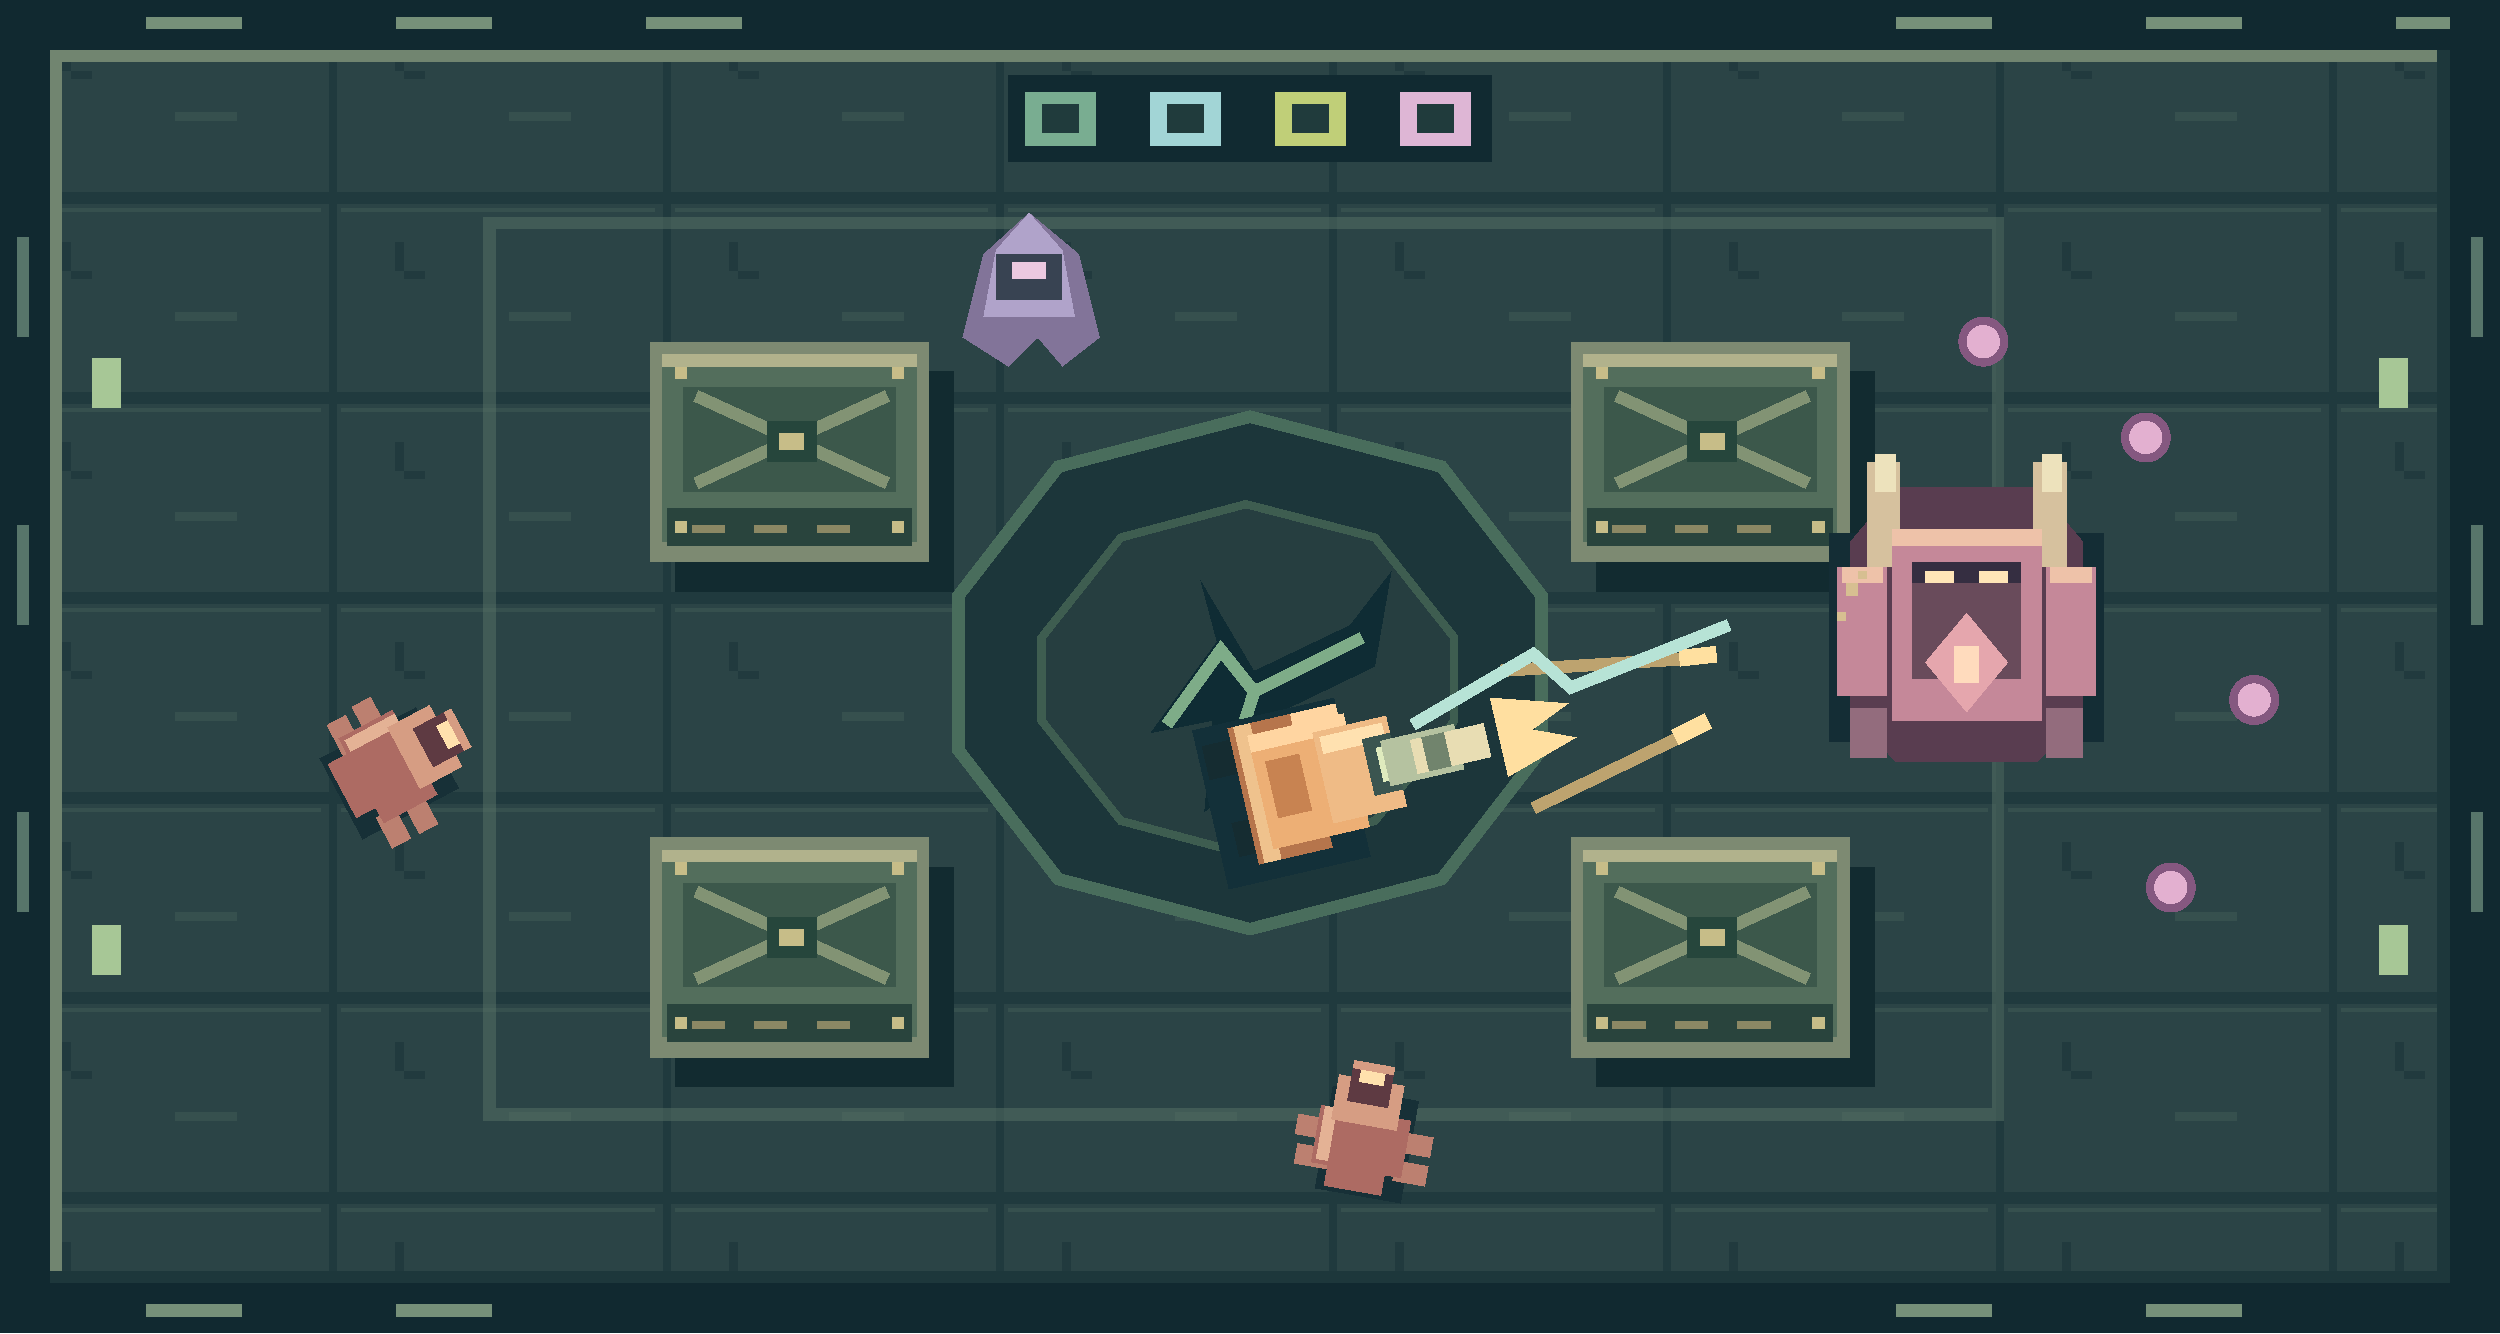
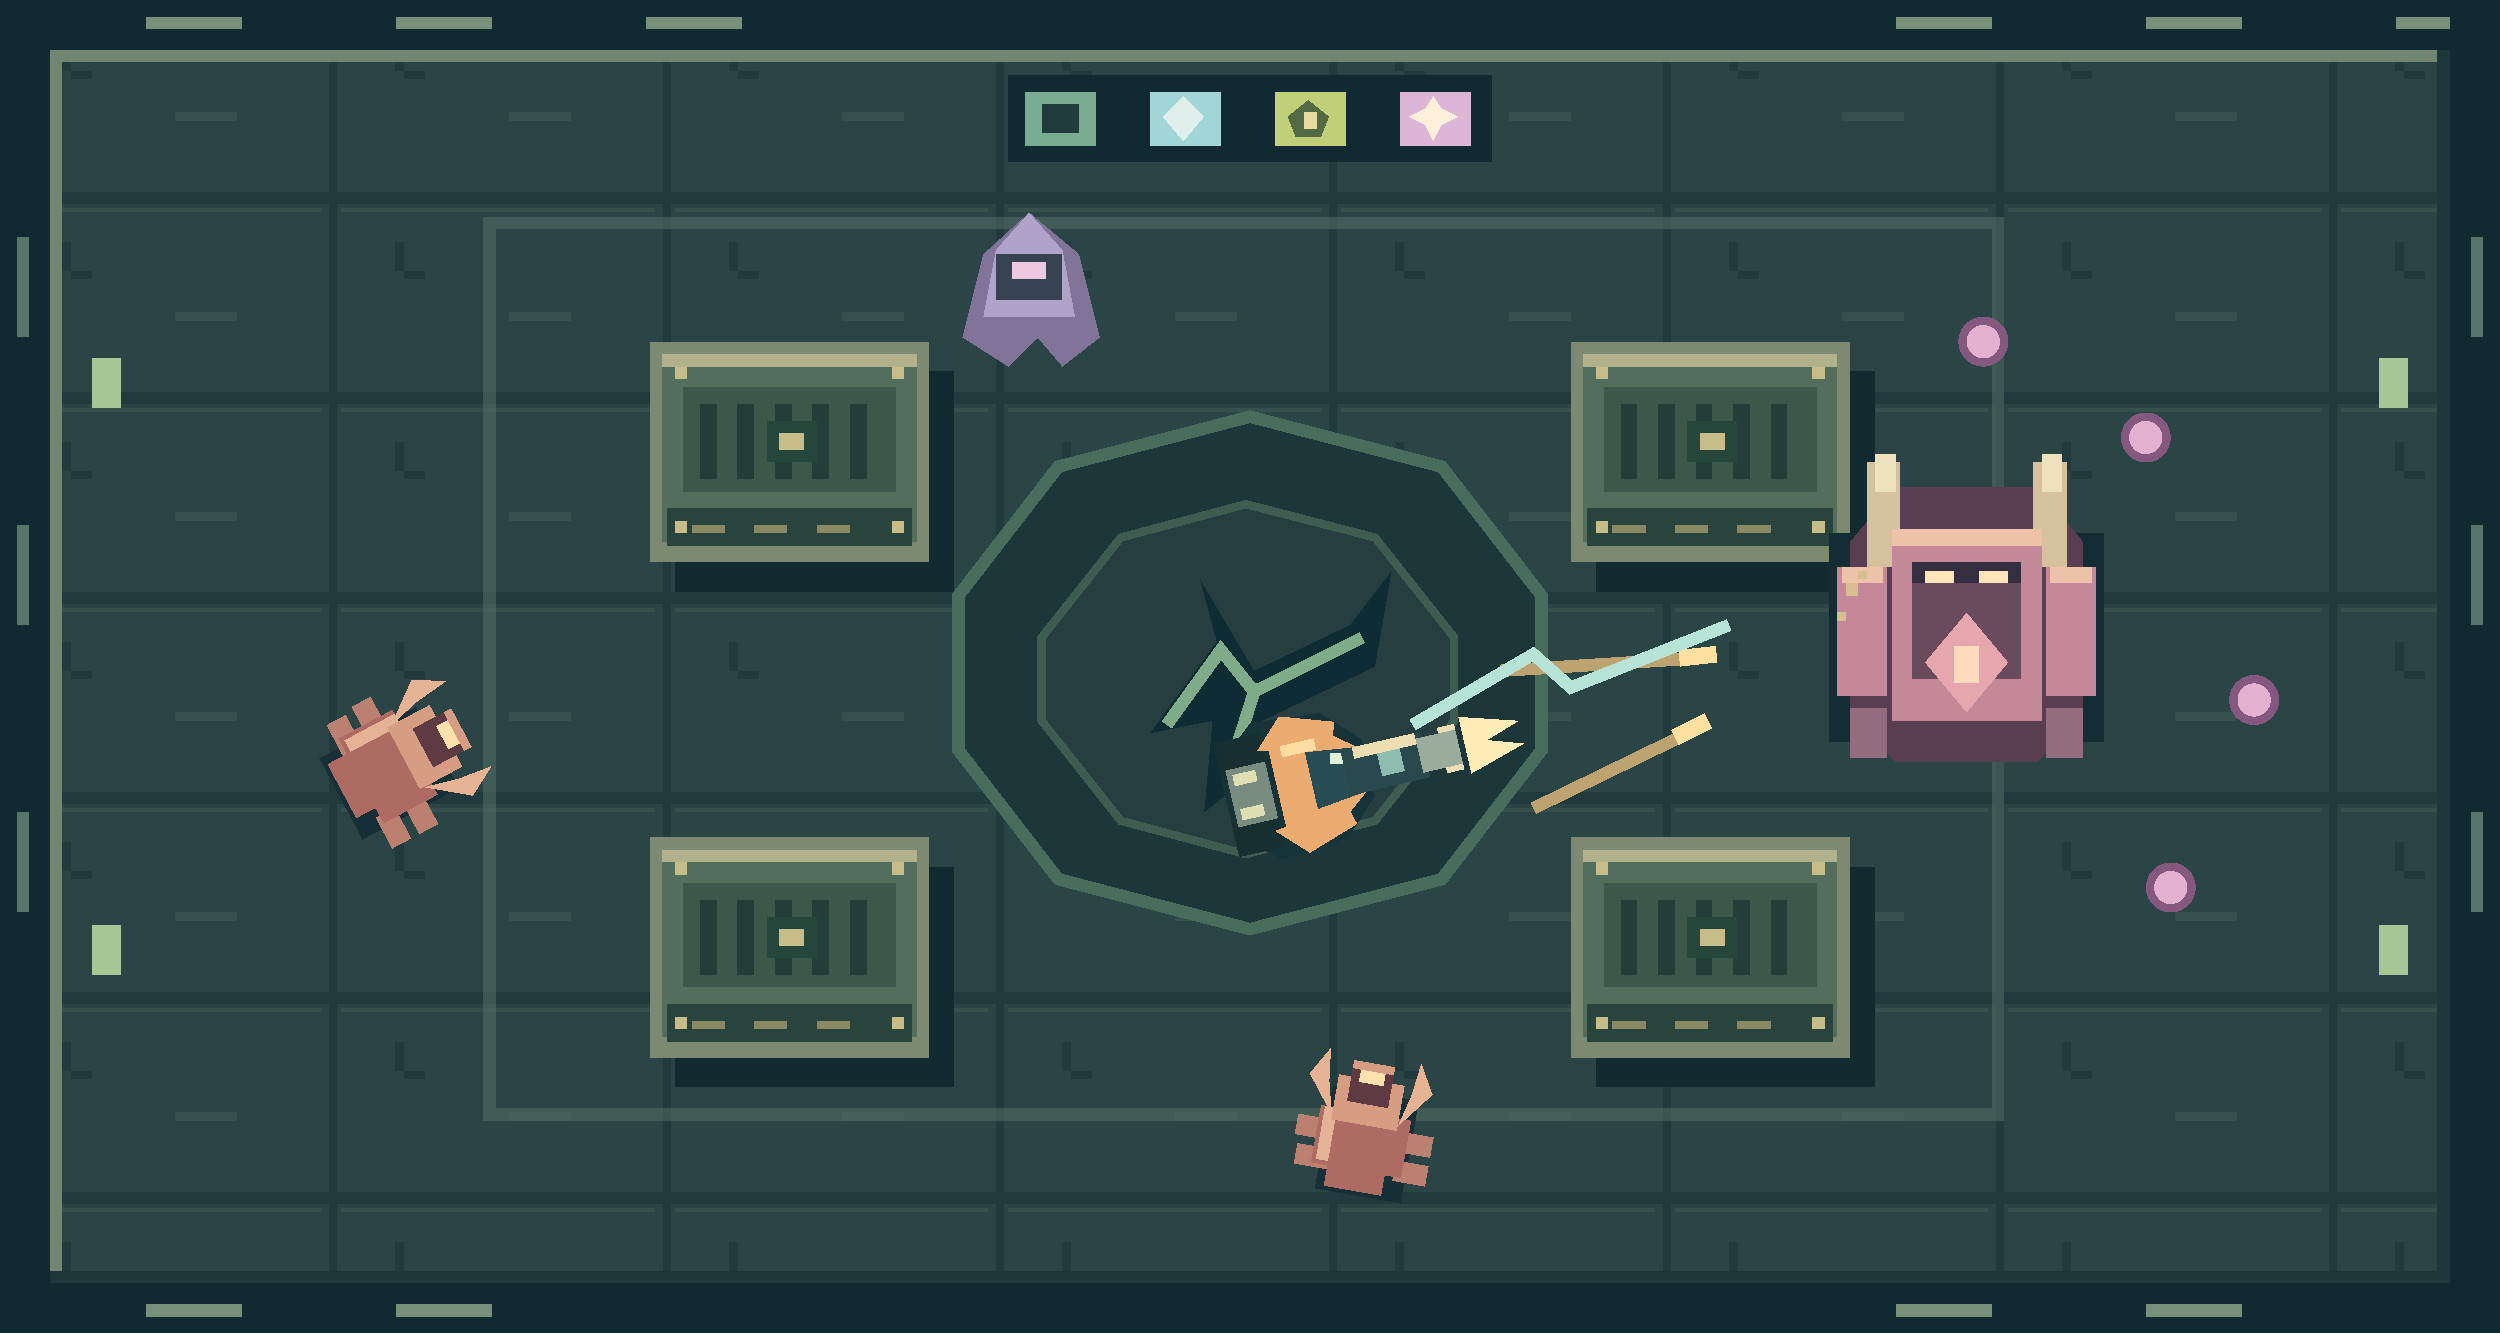
<svg xmlns="http://www.w3.org/2000/svg" viewBox="0 0 600 320" role="img" aria-labelledby="title desc" shape-rendering="crispEdges">
  <defs>
    <pattern id="stone" width="80" height="48" patternUnits="userSpaceOnUse">
      <rect width="80" height="48" fill="#203a3e" />
      <path d="M1 1h78v45H1z" fill="#2b4446" />
      <path d="M2 2h75v1H2zM42 27h15v2H42z" fill="#36504e" />
      <path d="M15 10h2v7h-2zM17 17h5v2h-5z" fill="#213a3e" />
    </pattern>
    <g id="crate">
      <path d="M6 7h67v53H6z" fill="#122b30" />
      <path d="M0 0h67v53H0z" fill="#7d8a72" />
      <path d="M3 3h61v45H3z" fill="#536e5c" />
      <path d="M3 3h61v3H3z" fill="#b1b28c" />
      <path d="M4 40h59v9H4z" fill="#29443d" />
      <path d="M8 11h51v25H8z" fill="#3c584b" />
-       <path d="m11 13 46 21M57 13 11 34" stroke="#829374" stroke-width="3" />
+       <path d="M12 15h4v18h-4zm9 0h4v18h-4zm9 0h4v18h-4zm9 0h4v18h-4zm9 0h4v18h-4z" fill="#233e38" />
      <path d="M28 19h12v10H28z" fill="#26463c" />
      <path d="M31 22h6v4h-6zM6 6h3v3H6zM58 6h3v3h-3zM6 43h3v3H6zM58 43h3v3h-3z" fill="#c7bd88" />
      <path d="M10 44h8v2h-8zM25 44h8v2h-8zM40 44h8v2h-8z" fill="#8b8864" />
    </g>
    <g id="hunter">
      <path d="M-15-9h25v21h-25z" fill="#173037" />
      <path d="M-10-15h5v8h-5zM-3-16h5v8h-5zM-10 9h5v8h-5zM-3 9h5v8h-5z" fill="#bc8070" />
      <path d="M-14-7h5v14h-5zM-9-11H5v22H-9z" fill="#ad6b63" />
      <path d="M-8-10H5v3H-8z" fill="#e4b295" />
      <path d="M2-8h11v3h4v10h-4v3H2z" fill="#d69d83" />
      <path d="M7-5h8V5H7z" fill="#5e3a42" />
      <path d="M12-3h3v6h-3z" fill="#ffe1ad" />
+       <path d="m3-8 9-7 7 4-8 1zm0 16 9 7 7-4-8-1z" fill="#e6b294" />
    </g>
    <g id="hero">
-       <path d="M-16-13h25v28h-25z" fill="#133039" />
-       <path d="M-15-10h9v6h-9zM-13 4h8v6h-8z" fill="#152c31" />
-       <path d="M-10-12H3v24h-13z" fill="#b6754c" />
-       <path d="M-9-12h3v24h-3z" fill="#efc28d" />
-       <path d="M-7-10h17v20H-7z" fill="#edaf75" />
-       <path d="M-7-10h17v3H-7zM1-12h8v5H1z" fill="#ffd5a1" />
-       <path d="M-5-5h6V5h-6z" fill="#c88351" />
-       <path d="M4-8h13V8H4z" fill="#efbb86" />
-       <path d="M5-7h11v3H5z" fill="#ffe1b0" />
-       <path d="M12-5h5V5h-5z" fill="#3b5550" />
-       <path d="M14-3h3v6h-3z" fill="#dfebbe" />
-       <path d="M15-4h13v8H15z" fill="#b5c2a0" />
-       <path d="M20-3h13v6H20z" fill="#e8ddb3" />
-       <path d="M22-3h4v6h-4z" fill="#71846d" />
-       <path d="m35-7 13 4-7 3 7 3-13 4z" fill="#ffdfa0" />
+       <path d="m-13-6 7-6 12 1 6 6v10l-6 6-12 1-7-6z" fill="#16333a" />
+       <path d="M-13-10h8v6h-8zm0 14h8v6h-8z" fill="#182f32" />
+       <path d="M-12-5h7v10h-7z" fill="#7a8b80" />
+       <path d="M-11-4h4v2h-4zm0 6h4v2h-4z" fill="#dee0b4" />
+       <path d="m-6-7 5-5 9 3-1 4zm0 14 5 5 9-3-1-4z" fill="#ecab70" />
+       <path d="m-4-8 11 1 5 4v6l-5 4-11 1z" fill="#ecab70" />
+       <path d="m2-5 8 1 2 4-2 4-8 1z" fill="#284d54" />
+       <path d="m6-3 4 1v4" fill="none" stroke="#dff3d5" stroke-width="2" />
+       <path d="M-2-7h6v2h-6z" fill="#ffdda2" />
+       <path d="M8-4h14v8H8z" fill="#284a4e" />
+       <path d="M10-4h11v2H10zM25-4h3v8h-3z" fill="#ecddb3" />
+       <path d="M14-2h4v4h-4z" fill="#8ebdb0" />
+       <path d="M21-3h7v6h-7z" fill="#9bac9c" />
+       <path d="m29-5 10 3-6 2 6 2-10 3z" fill="#ffecb6" />
    </g>
  </defs>
  <rect width="600" height="320" fill="#112930" />
  <rect x="12" y="12" width="576" height="296" fill="url(#stone)" />
  <path d="M12 12h576v3H12zM12 12h3v296h-3z" fill="#718570" />
  <path d="M12 305h576v3H12zM585 12h3v296h-3z" fill="#1d373b" />
  <path d="M116 52h3v216h-3zM478 52h3v216h-3zM116 52h365v3H116zM116 266h365v3H116z" fill="#577165" opacity=".5" />
  <g fill="#769079">
    <path d="M35 4h23v3H35zM95 4h23v3H95zM155 4h23v3H155zM455 4h23v3h-23zM515 4h23v3h-23zM575 4h13v3h-13z" />
    <path d="M35 313h23v3H35zM95 313h23v3H95zM455 313h23v3h-23zM515 313h23v3h-23z" />
  </g>
  <g fill="#57756a">
    <path d="M4 57h3v24H4zM4 126h3v24H4zM4 195h3v24H4zM593 57h3v24h-3zM593 126h3v24h-3zM593 195h3v24h-3z" />
  </g>
  <g fill="#a7c796">
    <path d="M22 86h7v12h-7zM571 86h7v12h-7zM22 222h7v12h-7zM571 222h7v12h-7z" />
  </g>
  <path d="m300 100 46 12 24 31v37l-24 31-46 12-46-12-24-31v-37l24-31z" fill="#1c363a" stroke="#496d5c" stroke-width="3" />
  <path d="m299 121 31 8 19 24v20l-19 24-31 8-30-8-19-24v-20l19-24z" fill="#263e40" stroke="#3e5d50" stroke-width="2" />
  <path d="m276 176 16-22-4-15 13 22 23-11 10-13-4 23-27 13-4 14-10 8 2-22z" fill="#0f2c34" />
  <path d="m280 174 13-18 8 10 26-13m-26 13-6 19" fill="none" stroke="#7eac88" stroke-width="3" />
  <use href="#crate" x="156" y="82" />
  <use href="#crate" x="377" y="82" />
  <use href="#crate" x="156" y="201" />
  <use href="#crate" x="377" y="201" />
  <g transform="translate(472 150)">
    <path d="M-33-22h66v50h-66z" fill="#142d35" />
    <path d="m-28-20 11-13h34l11 13v41L17 33h-34l-11-12z" fill="#593d50" />
    <path d="M-24-39h8v25h-8zM16-39h8v25h-8z" fill="#d6c19e" />
    <path d="M-22-41h5v9h-5zM18-41h5v9h-5z" fill="#ede2bc" />
    <path d="M-31-14h12v31h-12zM19-14h12v31H19zM-18-23h36v46h-36z" fill="#c58899" />
    <path d="M-18-23h36v4h-36zM-30-14h10v4h-10zM20-14h10v4H20z" fill="#eec2a9" />
    <path d="M-13-15h26v28h-26z" fill="#694b5b" />
    <path d="M-13-15h26v5h-26z" fill="#352e41" />
    <path d="M-10-13h7v3h-7zM3-13h7v3H3z" fill="#ffe5b7" />
    <path d="m0-3 10 12L0 21-10 9z" fill="#e5a6ad" />
    <path d="M-3 5h6v9h-6z" fill="#ffdbbd" />
    <path d="M-28 20h9v12h-9zM19 20h9v12h-9z" fill="#936c7d" />
  </g>
  <g transform="translate(247 69)">
    <path d="m0-18 12 10 5 20-9 7-6-7-7 7-11-7 5-20z" fill="#827499" />
    <path d="m0-18 8 9 3 16h-22l3-16z" fill="#b0a3ca" />
    <path d="M-8-8H8V3H-8z" fill="#384352" />
    <path d="M-4-6h8v4h-8z" fill="#ecc9e0" />
  </g>
  <use href="#hunter" transform="translate(95 183) rotate(-28) scale(1.05)" />
  <use href="#hunter" transform="translate(327 272) rotate(-80)" />
  <path d="m360 161 47-3M368 194l35-17" fill="none" stroke="#bda36f" stroke-width="3" />
  <path d="m403 158 9-1m-10 20 8-4" fill="none" stroke="#ffe0a0" stroke-width="4" />
  <g fill="#e3b0d0" stroke="#855880" stroke-width="2">
    <circle cx="521" cy="213" r="5" />
    <circle cx="541" cy="168" r="5" />
    <circle cx="515" cy="105" r="5" />
    <circle cx="476" cy="82" r="5" />
  </g>
  <use href="#hero" transform="translate(312 188) rotate(-13) scale(1.4)" />
  <g fill="#d7bf91">
    <path d="M443 140h3v3h-3zM446 137h2v2h-2zM441 147h2v2h-2z" />
  </g>
  <path d="m339 174 29-17 9 8 38-15" fill="none" stroke="#b7e3d6" stroke-width="3" />
  <g transform="translate(246 22)">
    <path d="M-4-4h116v21H-4z" fill="#112a31" />
    <path d="M0 0h17v13H0z" fill="#79ad91" />
    <path d="M30 0h17v13H30z" fill="#a2d5d6" />
    <path d="M60 0h17v13H60z" fill="#c0cf78" />
    <path d="M90 0h17v13H90z" fill="#deb6d5" />
-     <path d="M4 3h9v7H4zM34 3h9v7h-9zM64 3h9v7h-9zM94 3h9v7h-9z" fill="#203b3c" />
+     <path d="M4 3h9v7H4z" fill="#203b3c" />
+     <path d="m38 1 5 5-5 6-5-6z" fill="#e0efec" />
+     <path d="m68 2 5 4-2 5h-6l-2-5z" fill="#536b45" />
+     <path d="M67 5h3v4h-3z" fill="#e8dba4" />
+     <path d="m98 1 2 3 4 2-4 2-2 4-2-4-4-2 4-2z" fill="#fff0db" />
  </g>
</svg>
